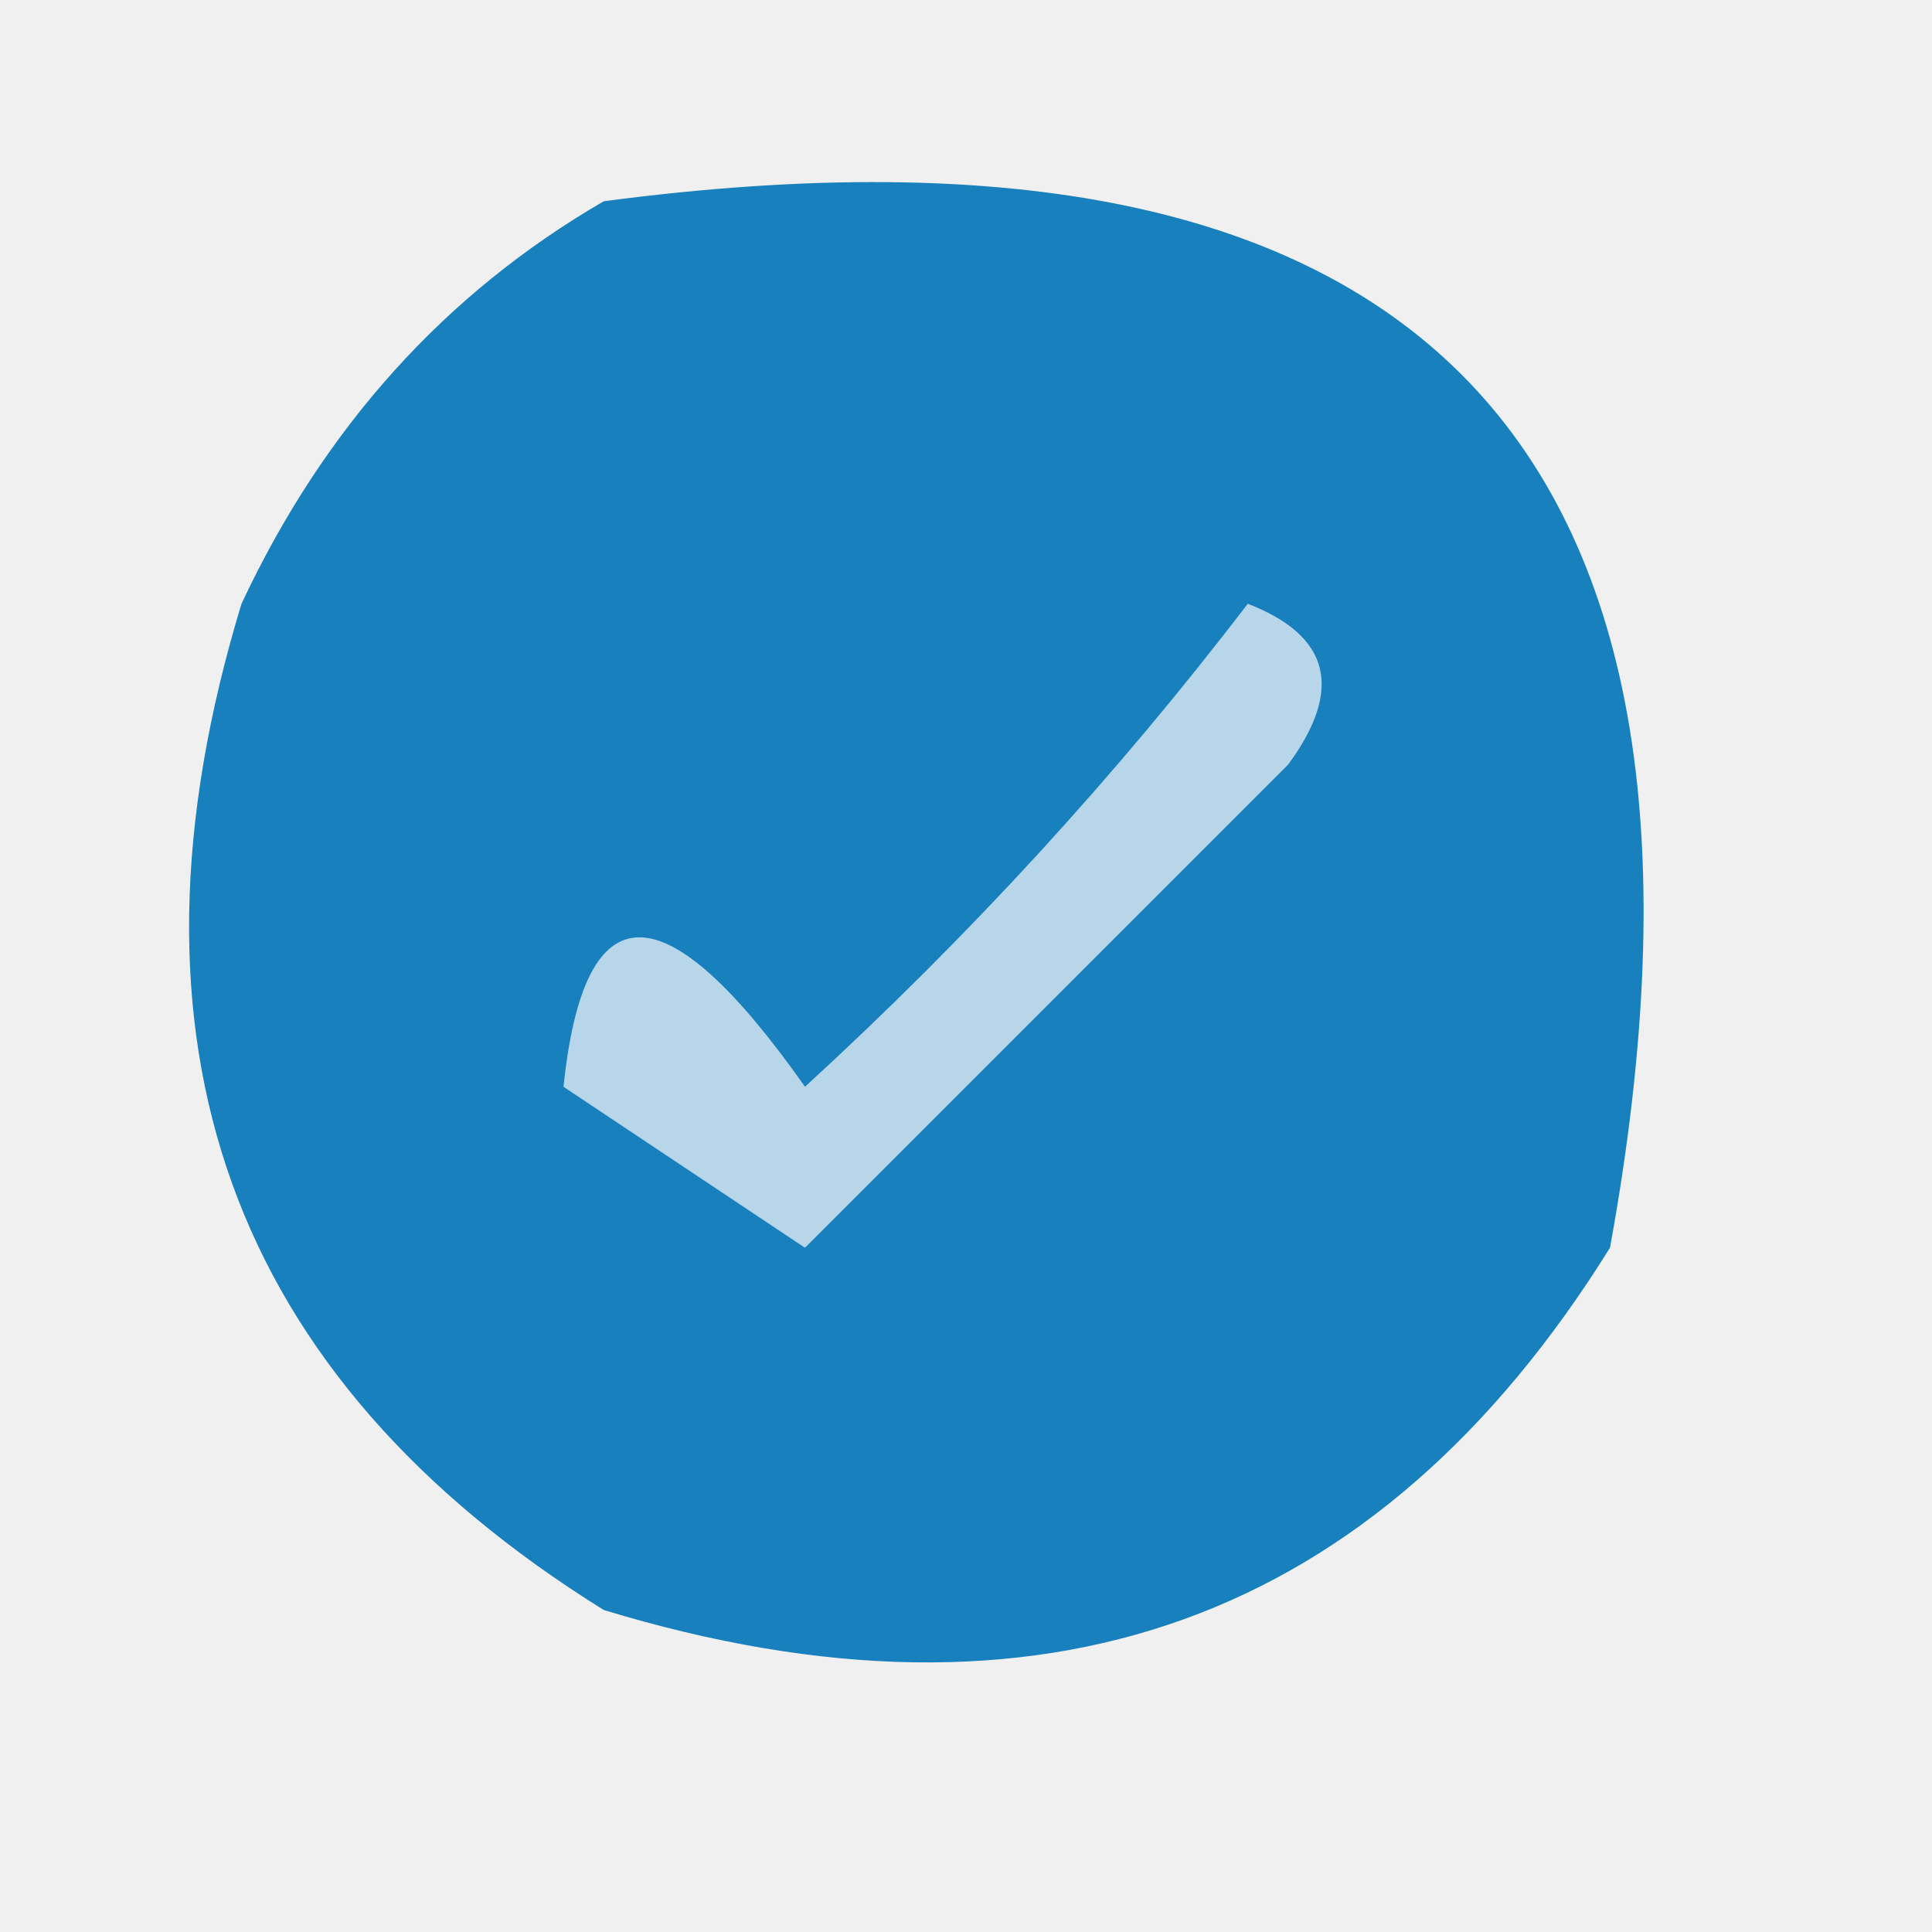
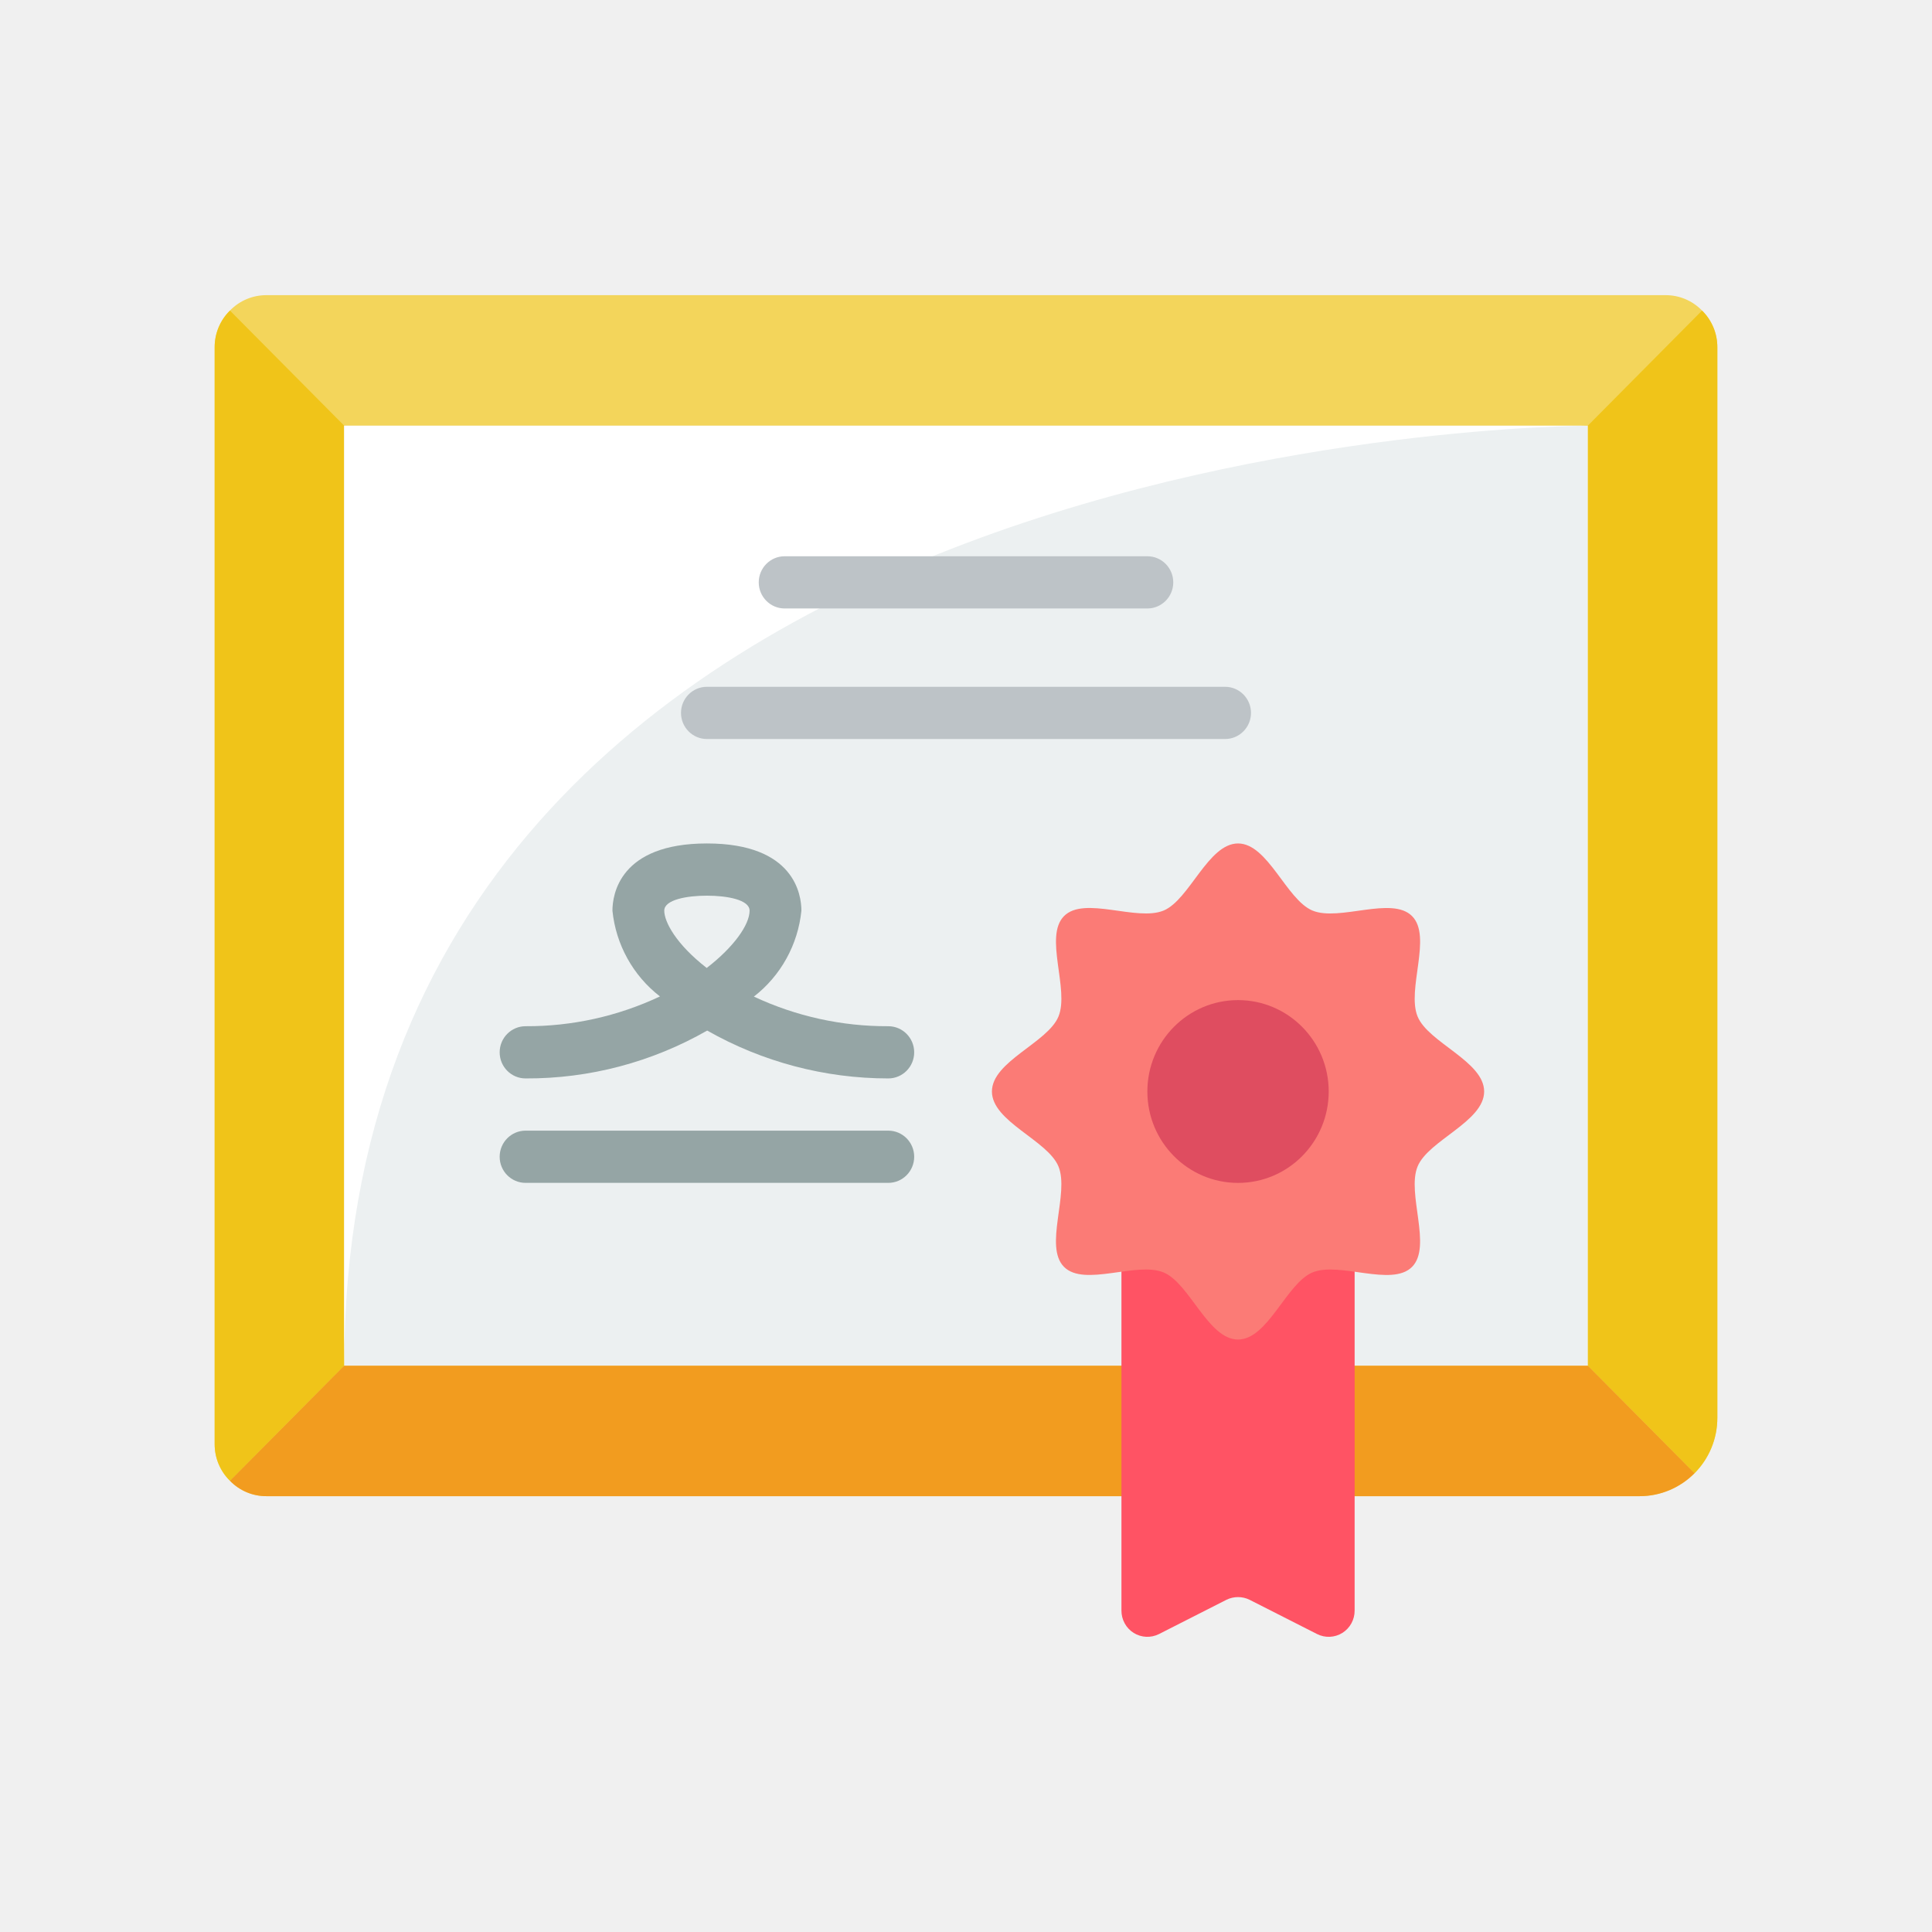
- <svg xmlns="http://www.w3.org/2000/svg" version="1.1" width="24px" height="24px" style="shape-rendering:geometricPrecision; text-rendering:geometricPrecision; image-rendering:optimizeQuality; fill-rule:evenodd; clip-rule:evenodd">
-   <g>
-     <path style="opacity:0.904" fill="#0174b6" d="M 7.5,2.5 C 17.659,1.158 21.826,5.491 20,15.5C 17.103,20.155 12.937,21.655 7.5,20C 2.845,17.103 1.345,12.937 3,7.5C 4.025,5.313 5.525,3.646 7.5,2.5 Z" />
-   </g>
-   <g>
-     <path style="opacity:1" fill="#b7d6e9" d="M 15.5,7.5 C 16.525,7.897 16.692,8.563 16,9.5C 14,11.5 12,13.5 10,15.5C 9,14.833 8,14.167 7,13.5C 7.257,11.025 8.257,11.025 10,13.5C 12.04,11.63 13.873,9.63 15.5,7.5 Z" />
+ <svg xmlns="http://www.w3.org/2000/svg" width="72px" height="72px" viewBox="0 0 72 72" version="1.1">
+   <g id="Ideations" stroke="none" stroke-width="1" fill="none" fill-rule="evenodd">
+     <g id="08-CEO-Dashboard---Color-Variation-(Blue-with-Clipart-based)" transform="translate(-531, -321)">
+       <g id="04-courses-completed-once" transform="translate(531, 321)">
+         <rect id="Rectangle" fill="#FFFFFF" opacity="0" x="0" y="0" width="72" height="72" />
+         <g id="icon" transform="translate(8, 11)" fill-rule="nonzero">
+           <path d="M55.43,0.574 C55.073,0.204 54.581,-0.003 54.069,0 L1.931,0 C1.419,-0.003 0.927,0.204 0.57,0.574 C0.203,0.935 -0.003,1.43 0,1.946 L0,42.812 C-0.003,43.329 0.203,43.824 0.57,44.184 C0.927,44.554 1.419,44.761 1.931,44.758 L53.103,44.758 C54.703,44.758 56,43.452 56,41.839 L56,1.946 C56.003,1.43 55.797,0.935 55.43,0.574 Z" id="Shape" fill="#F3D55B" />
+           <path d="M56,1.946 L56,41.839 C56,42.613 55.694,43.356 55.15,43.902 L51.172,39.893 L51.172,4.865 L55.43,0.574 C55.797,0.935 56.003,1.43 56,1.946 Z" id="Shape" fill="#F0C419" />
+           <path d="M4.828,4.865 L4.828,39.893 L0.57,44.184 C0.203,43.824 -0.003,43.329 0,42.812 L0,1.946 C-0.003,1.43 0.203,0.935 0.57,0.574 L4.828,4.865 Z" id="Shape" fill="#F0C419" />
+           <path d="M55.15,43.902 C54.608,44.45 53.872,44.758 53.103,44.758 L1.931,44.758 C1.419,44.761 0.927,44.554 0.57,44.184 L4.828,39.893 L51.172,39.893 L55.15,43.902 Z" id="Shape" fill="#F29C1F" />
+           <polygon id="Rectangle-path" fill="#ECF0F1" points="4.828 4.865 51.172 4.865 51.172 39.893 4.828 39.893" />
+           <path d="M51.172,4.865 C51.172,4.865 4.828,4.865 4.828,39.893 L4.828,4.865 L51.172,4.865 Z" id="Shape" fill="#FFFFFF" />
+           <path d="M34.759,11.676 L21.241,11.676 C20.708,11.676 20.276,11.24 20.276,10.703 C20.276,10.166 20.708,9.73 21.241,9.73 L34.759,9.73 C35.292,9.73 35.724,10.166 35.724,10.703 C35.724,11.24 35.292,11.676 34.759,11.676 Z" id="Shape" fill="#BDC3C7" />
+           <path d="M25.103,33.082 L11.586,33.082 C11.053,33.082 10.621,32.647 10.621,32.109 C10.621,31.572 11.053,31.136 11.586,31.136 L25.103,31.136 C25.637,31.136 26.069,31.572 26.069,32.109 C26.069,32.647 25.637,33.082 25.103,33.082 Z" id="Shape" fill="#95A5A5" />
+           <path d="M37.655,16.541 L18.345,16.541 C17.812,16.541 17.379,16.106 17.379,15.568 C17.379,15.031 17.812,14.595 18.345,14.595 L37.655,14.595 C38.188,14.595 38.621,15.031 38.621,15.568 C38.621,16.106 38.188,16.541 37.655,16.541 Z" id="Shape" fill="#BDC3C7" />
+           <path d="M33.793,35.391 L33.793,49.02 C33.791,49.359 33.964,49.675 34.249,49.854 C34.535,50.032 34.893,50.048 35.193,49.896 L37.703,48.621 C37.977,48.485 38.299,48.485 38.572,48.621 L41.083,49.896 C41.383,50.048 41.741,50.032 42.026,49.854 C42.312,49.675 42.485,49.359 42.483,49.02 L42.483,35.391 L33.793,35.391 Z" id="Shape" fill="#FF5364" />
+           <path d="M25.103,29.19 C22.739,29.19 20.415,28.576 18.355,27.406 C16.292,28.586 13.959,29.201 11.586,29.19 C11.053,29.19 10.621,28.755 10.621,28.217 C10.621,27.68 11.053,27.244 11.586,27.244 C13.317,27.252 15.028,26.873 16.595,26.134 C15.593,25.36 14.952,24.204 14.824,22.938 C14.824,22.354 15.078,20.433 18.345,20.433 C21.612,20.433 21.866,22.35 21.866,22.938 C21.738,24.205 21.098,25.363 20.095,26.14 C21.664,26.875 23.374,27.252 25.103,27.244 C25.637,27.244 26.069,27.68 26.069,28.217 C26.069,28.755 25.637,29.19 25.103,29.19 L25.103,29.19 Z M18.345,22.379 C17.611,22.379 16.755,22.525 16.755,22.938 C16.755,23.35 17.188,24.181 18.337,25.073 C19.364,24.28 19.935,23.452 19.935,22.938 C19.935,22.525 19.079,22.379 18.345,22.379 L18.345,22.379 Z" id="Shape" fill="#95A5A5" />
+           <path d="M47.31,29.677 C47.31,30.799 45.232,31.494 44.83,32.47 C44.414,33.481 45.379,35.452 44.623,36.213 C43.867,36.975 41.912,36.002 40.91,36.421 C39.942,36.825 39.251,38.92 38.138,38.92 C37.025,38.92 36.334,36.825 35.366,36.421 C34.363,36.001 32.408,36.974 31.652,36.212 C30.896,35.451 31.861,33.48 31.446,32.47 C31.044,31.494 28.966,30.799 28.966,29.677 C28.966,28.555 31.044,27.859 31.446,26.883 C31.862,25.872 30.897,23.902 31.653,23.14 C32.409,22.378 34.364,23.351 35.366,22.933 C36.331,22.528 37.025,20.433 38.138,20.433 C39.251,20.433 39.942,22.528 40.91,22.933 C41.913,23.352 43.868,22.379 44.624,23.141 C45.38,23.903 44.415,25.873 44.83,26.883 C45.232,27.859 47.31,28.555 47.31,29.677 L47.31,29.677 Z" id="Shape" fill="#FB7B76" />
+           <ellipse id="Oval" fill="#DF4D60" cx="38.138" cy="29.677" rx="3.379" ry="3.406" />
+         </g>
+       </g>
+     </g>
  </g>
</svg>
